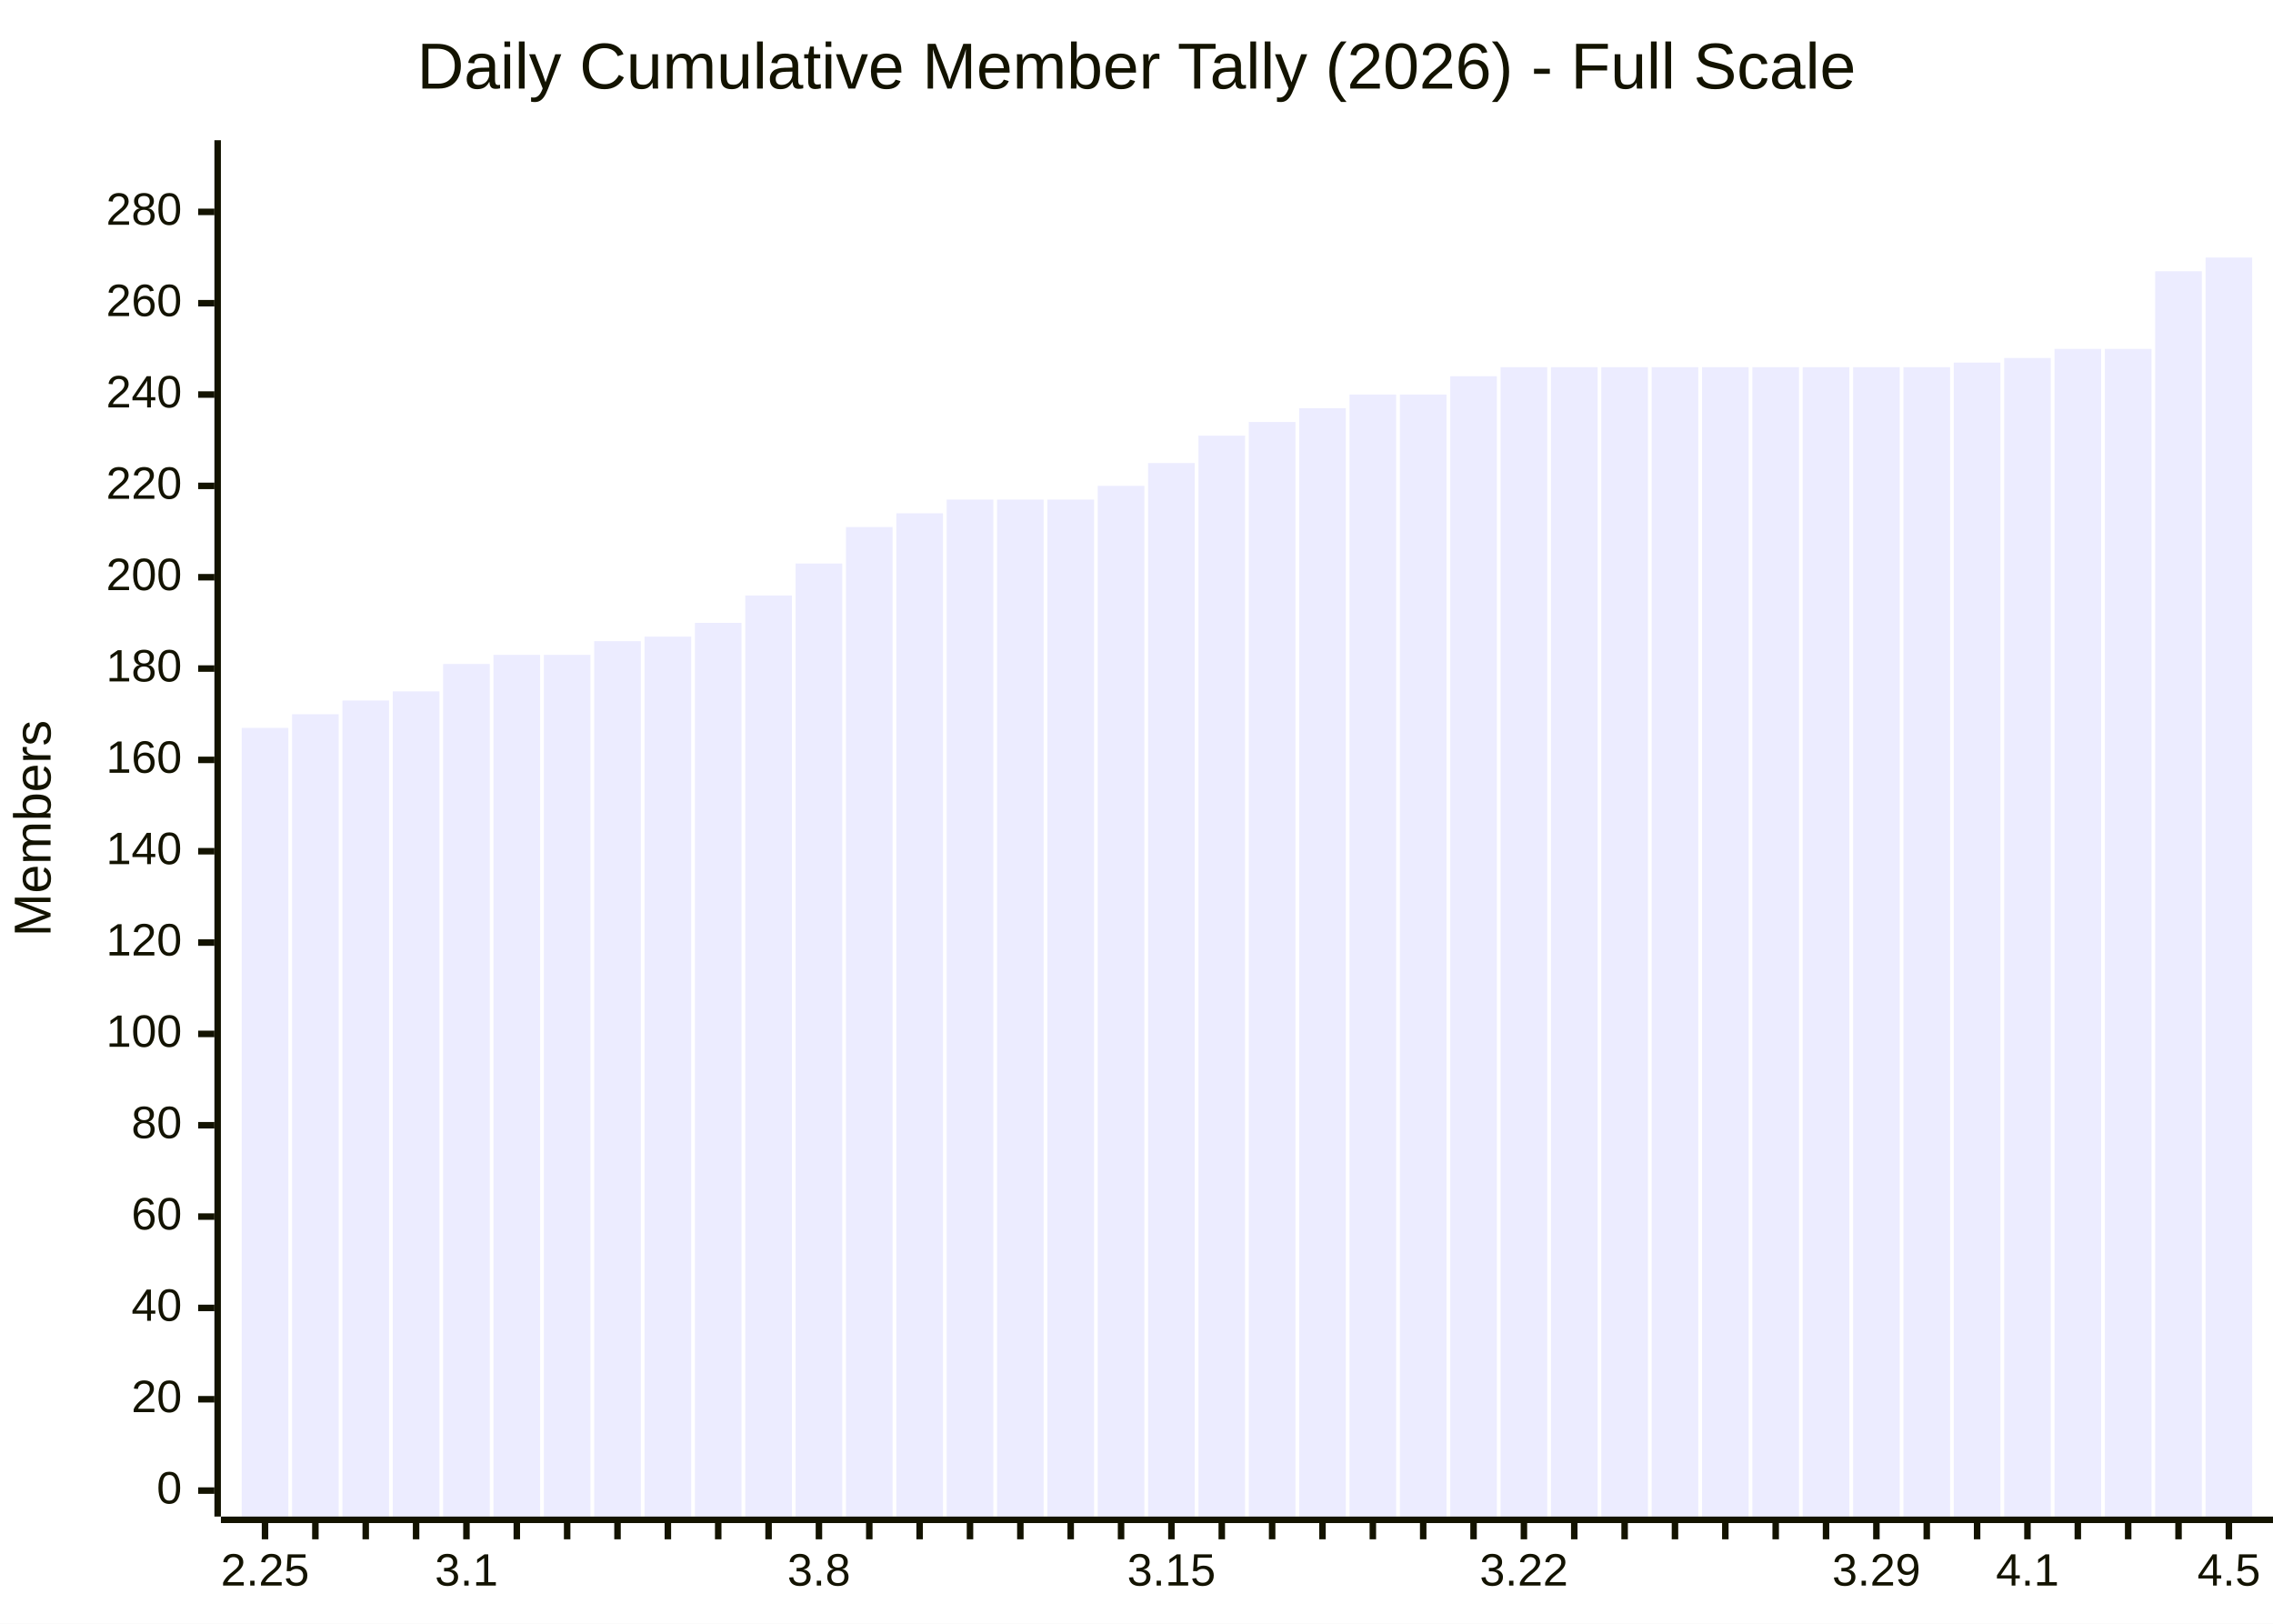
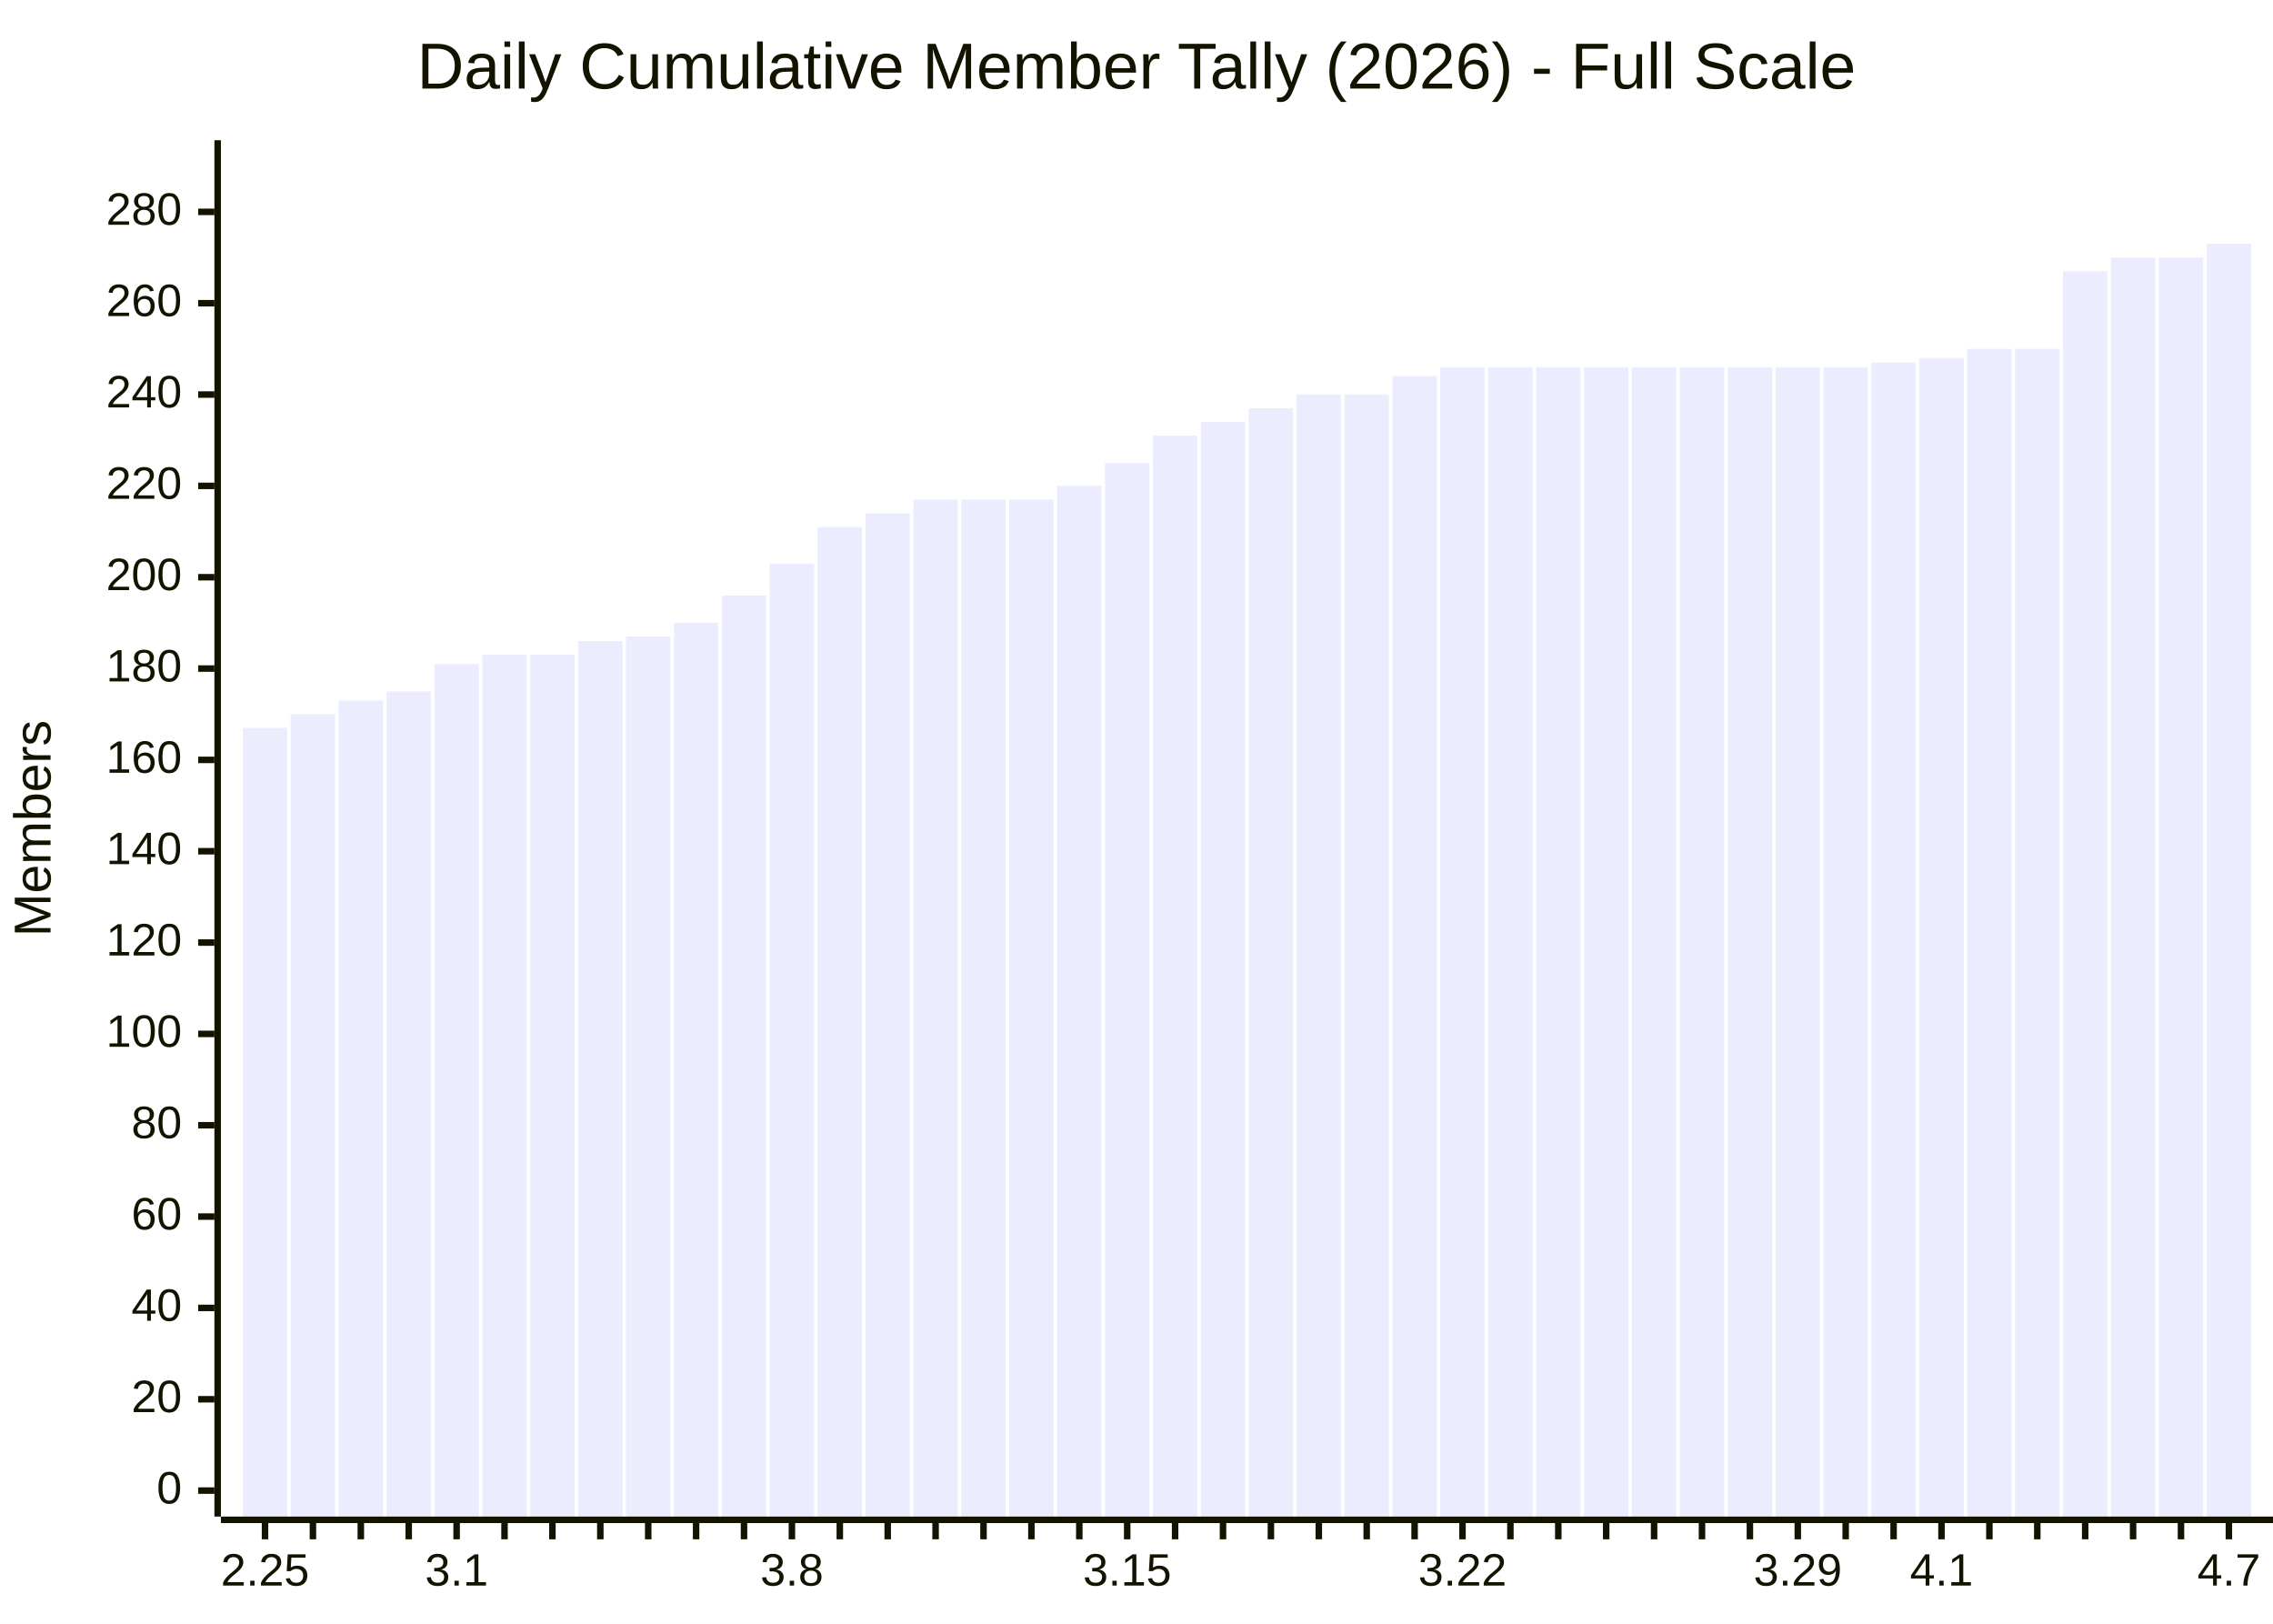
<svg xmlns="http://www.w3.org/2000/svg" id="my-svg" width="100%" style="max-width: 700px; background-color: white;" viewBox="0 0 700 500" role="graphics-document document" aria-roledescription="xychart">
  <style>#my-svg{font-family:"trebuchet ms",verdana,arial,sans-serif;font-size:16px;fill:#333;}@keyframes edge-animation-frame{from{stroke-dashoffset:0;}}@keyframes dash{to{stroke-dashoffset:0;}}#my-svg .edge-animation-slow{stroke-dasharray:9,5!important;stroke-dashoffset:900;animation:dash 50s linear infinite;stroke-linecap:round;}#my-svg .edge-animation-fast{stroke-dasharray:9,5!important;stroke-dashoffset:900;animation:dash 20s linear infinite;stroke-linecap:round;}#my-svg .error-icon{fill:#552222;}#my-svg .error-text{fill:#552222;stroke:#552222;}#my-svg .edge-thickness-normal{stroke-width:1px;}#my-svg .edge-thickness-thick{stroke-width:3.5px;}#my-svg .edge-pattern-solid{stroke-dasharray:0;}#my-svg .edge-thickness-invisible{stroke-width:0;fill:none;}#my-svg .edge-pattern-dashed{stroke-dasharray:3;}#my-svg .edge-pattern-dotted{stroke-dasharray:2;}#my-svg .marker{fill:#333333;stroke:#333333;}#my-svg .marker.cross{stroke:#333333;}#my-svg svg{font-family:"trebuchet ms",verdana,arial,sans-serif;font-size:16px;}#my-svg p{margin:0;}#my-svg :root{--mermaid-font-family:"trebuchet ms",verdana,arial,sans-serif;}</style>
  <g />
  <g class="main">
    <rect width="700" height="500" class="background" fill="white" />
    <g class="chart-title">
      <text x="0" y="0" fill="#131300" font-size="20" dominant-baseline="middle" text-anchor="middle" transform="translate(350, 21.58984) rotate(0)">Daily Cumulative Member Tally (2026) - Full Scale</text>
    </g>
    <g class="plot">
      <g class="bar-plot-0">
-         <rect x="74.435" y="224.152" width="14.364" height="242.848" fill="#ECECFF" stroke="#ECECFF" stroke-width="0" />
-         <rect x="89.943" y="219.933" width="14.364" height="247.067" fill="#ECECFF" stroke="#ECECFF" stroke-width="0" />
-         <rect x="105.45" y="215.714" width="14.364" height="251.286" fill="#ECECFF" stroke="#ECECFF" stroke-width="0" />
-         <rect x="120.958" y="212.902" width="14.364" height="254.098" fill="#ECECFF" stroke="#ECECFF" stroke-width="0" />
-         <rect x="136.466" y="204.464" width="14.364" height="262.536" fill="#ECECFF" stroke="#ECECFF" stroke-width="0" />
-         <rect x="151.973" y="201.651" width="14.364" height="265.349" fill="#ECECFF" stroke="#ECECFF" stroke-width="0" />
-         <rect x="167.481" y="201.651" width="14.364" height="265.349" fill="#ECECFF" stroke="#ECECFF" stroke-width="0" />
-         <rect x="182.989" y="197.432" width="14.364" height="269.568" fill="#ECECFF" stroke="#ECECFF" stroke-width="0" />
-         <rect x="198.496" y="196.026" width="14.364" height="270.974" fill="#ECECFF" stroke="#ECECFF" stroke-width="0" />
-         <rect x="214.004" y="191.807" width="14.364" height="275.193" fill="#ECECFF" stroke="#ECECFF" stroke-width="0" />
-         <rect x="229.511" y="183.37" width="14.364" height="283.63" fill="#ECECFF" stroke="#ECECFF" stroke-width="0" />
-         <rect x="245.019" y="173.526" width="14.364" height="293.474" fill="#ECECFF" stroke="#ECECFF" stroke-width="0" />
-         <rect x="260.527" y="162.276" width="14.364" height="304.724" fill="#ECECFF" stroke="#ECECFF" stroke-width="0" />
-         <rect x="276.034" y="158.057" width="14.364" height="308.943" fill="#ECECFF" stroke="#ECECFF" stroke-width="0" />
-         <rect x="291.542" y="153.838" width="14.364" height="313.162" fill="#ECECFF" stroke="#ECECFF" stroke-width="0" />
-         <rect x="307.049" y="153.838" width="14.364" height="313.162" fill="#ECECFF" stroke="#ECECFF" stroke-width="0" />
-         <rect x="322.557" y="153.838" width="14.364" height="313.162" fill="#ECECFF" stroke="#ECECFF" stroke-width="0" />
-         <rect x="338.065" y="149.619" width="14.364" height="317.381" fill="#ECECFF" stroke="#ECECFF" stroke-width="0" />
-         <rect x="353.572" y="142.588" width="14.364" height="324.412" fill="#ECECFF" stroke="#ECECFF" stroke-width="0" />
-         <rect x="369.08" y="134.15" width="14.364" height="332.85" fill="#ECECFF" stroke="#ECECFF" stroke-width="0" />
-         <rect x="384.587" y="129.931" width="14.364" height="337.069" fill="#ECECFF" stroke="#ECECFF" stroke-width="0" />
-         <rect x="400.095" y="125.712" width="14.364" height="341.288" fill="#ECECFF" stroke="#ECECFF" stroke-width="0" />
-         <rect x="415.603" y="121.494" width="14.364" height="345.506" fill="#ECECFF" stroke="#ECECFF" stroke-width="0" />
-         <rect x="431.11" y="121.494" width="14.364" height="345.506" fill="#ECECFF" stroke="#ECECFF" stroke-width="0" />
-         <rect x="446.618" y="115.868" width="14.364" height="351.132" fill="#ECECFF" stroke="#ECECFF" stroke-width="0" />
-         <rect x="462.126" y="113.056" width="14.364" height="353.944" fill="#ECECFF" stroke="#ECECFF" stroke-width="0" />
-         <rect x="477.633" y="113.056" width="14.364" height="353.944" fill="#ECECFF" stroke="#ECECFF" stroke-width="0" />
-         <rect x="493.141" y="113.056" width="14.364" height="353.944" fill="#ECECFF" stroke="#ECECFF" stroke-width="0" />
-         <rect x="508.648" y="113.056" width="14.364" height="353.944" fill="#ECECFF" stroke="#ECECFF" stroke-width="0" />
-         <rect x="524.156" y="113.056" width="14.364" height="353.944" fill="#ECECFF" stroke="#ECECFF" stroke-width="0" />
-         <rect x="539.664" y="113.056" width="14.364" height="353.944" fill="#ECECFF" stroke="#ECECFF" stroke-width="0" />
-         <rect x="555.171" y="113.056" width="14.364" height="353.944" fill="#ECECFF" stroke="#ECECFF" stroke-width="0" />
-         <rect x="570.679" y="113.056" width="14.364" height="353.944" fill="#ECECFF" stroke="#ECECFF" stroke-width="0" />
-         <rect x="586.186" y="113.056" width="14.364" height="353.944" fill="#ECECFF" stroke="#ECECFF" stroke-width="0" />
-         <rect x="601.694" y="111.65" width="14.364" height="355.35" fill="#ECECFF" stroke="#ECECFF" stroke-width="0" />
-         <rect x="617.202" y="110.243" width="14.364" height="356.757" fill="#ECECFF" stroke="#ECECFF" stroke-width="0" />
-         <rect x="632.709" y="107.431" width="14.364" height="359.569" fill="#ECECFF" stroke="#ECECFF" stroke-width="0" />
-         <rect x="648.217" y="107.431" width="14.364" height="359.569" fill="#ECECFF" stroke="#ECECFF" stroke-width="0" />
-         <rect x="663.724" y="83.524" width="14.364" height="383.476" fill="#ECECFF" stroke="#ECECFF" stroke-width="0" />
-         <rect x="679.232" y="79.305" width="14.364" height="387.695" fill="#ECECFF" stroke="#ECECFF" stroke-width="0" />
+         <rect x="74.777" y="224.152" width="13.68" height="242.848" fill="#ECECFF" stroke="#ECECFF" stroke-width="0" />
+         <rect x="89.528" y="219.933" width="13.68" height="247.067" fill="#ECECFF" stroke="#ECECFF" stroke-width="0" />
+         <rect x="104.28" y="215.714" width="13.68" height="251.286" fill="#ECECFF" stroke="#ECECFF" stroke-width="0" />
+         <rect x="119.031" y="212.902" width="13.68" height="254.098" fill="#ECECFF" stroke="#ECECFF" stroke-width="0" />
+         <rect x="133.782" y="204.464" width="13.68" height="262.536" fill="#ECECFF" stroke="#ECECFF" stroke-width="0" />
+         <rect x="148.533" y="201.651" width="13.68" height="265.349" fill="#ECECFF" stroke="#ECECFF" stroke-width="0" />
+         <rect x="163.284" y="201.651" width="13.68" height="265.349" fill="#ECECFF" stroke="#ECECFF" stroke-width="0" />
+         <rect x="178.035" y="197.432" width="13.68" height="269.568" fill="#ECECFF" stroke="#ECECFF" stroke-width="0" />
+         <rect x="192.786" y="196.026" width="13.68" height="270.974" fill="#ECECFF" stroke="#ECECFF" stroke-width="0" />
+         <rect x="207.538" y="191.807" width="13.68" height="275.193" fill="#ECECFF" stroke="#ECECFF" stroke-width="0" />
+         <rect x="222.289" y="183.37" width="13.68" height="283.63" fill="#ECECFF" stroke="#ECECFF" stroke-width="0" />
+         <rect x="237.04" y="173.526" width="13.68" height="293.474" fill="#ECECFF" stroke="#ECECFF" stroke-width="0" />
+         <rect x="251.791" y="162.276" width="13.68" height="304.724" fill="#ECECFF" stroke="#ECECFF" stroke-width="0" />
+         <rect x="266.542" y="158.057" width="13.68" height="308.943" fill="#ECECFF" stroke="#ECECFF" stroke-width="0" />
+         <rect x="281.293" y="153.838" width="13.68" height="313.162" fill="#ECECFF" stroke="#ECECFF" stroke-width="0" />
+         <rect x="296.044" y="153.838" width="13.68" height="313.162" fill="#ECECFF" stroke="#ECECFF" stroke-width="0" />
+         <rect x="310.796" y="153.838" width="13.68" height="313.162" fill="#ECECFF" stroke="#ECECFF" stroke-width="0" />
+         <rect x="325.547" y="149.619" width="13.68" height="317.381" fill="#ECECFF" stroke="#ECECFF" stroke-width="0" />
+         <rect x="340.298" y="142.588" width="13.68" height="324.412" fill="#ECECFF" stroke="#ECECFF" stroke-width="0" />
+         <rect x="355.049" y="134.15" width="13.68" height="332.85" fill="#ECECFF" stroke="#ECECFF" stroke-width="0" />
+         <rect x="369.8" y="129.931" width="13.68" height="337.069" fill="#ECECFF" stroke="#ECECFF" stroke-width="0" />
+         <rect x="384.551" y="125.712" width="13.68" height="341.288" fill="#ECECFF" stroke="#ECECFF" stroke-width="0" />
+         <rect x="399.302" y="121.494" width="13.68" height="345.506" fill="#ECECFF" stroke="#ECECFF" stroke-width="0" />
+         <rect x="414.054" y="121.494" width="13.68" height="345.506" fill="#ECECFF" stroke="#ECECFF" stroke-width="0" />
+         <rect x="428.805" y="115.868" width="13.68" height="351.132" fill="#ECECFF" stroke="#ECECFF" stroke-width="0" />
+         <rect x="443.556" y="113.056" width="13.68" height="353.944" fill="#ECECFF" stroke="#ECECFF" stroke-width="0" />
+         <rect x="458.307" y="113.056" width="13.68" height="353.944" fill="#ECECFF" stroke="#ECECFF" stroke-width="0" />
+         <rect x="473.058" y="113.056" width="13.68" height="353.944" fill="#ECECFF" stroke="#ECECFF" stroke-width="0" />
+         <rect x="487.809" y="113.056" width="13.68" height="353.944" fill="#ECECFF" stroke="#ECECFF" stroke-width="0" />
+         <rect x="502.56" y="113.056" width="13.68" height="353.944" fill="#ECECFF" stroke="#ECECFF" stroke-width="0" />
+         <rect x="517.312" y="113.056" width="13.68" height="353.944" fill="#ECECFF" stroke="#ECECFF" stroke-width="0" />
+         <rect x="532.063" y="113.056" width="13.68" height="353.944" fill="#ECECFF" stroke="#ECECFF" stroke-width="0" />
+         <rect x="546.814" y="113.056" width="13.68" height="353.944" fill="#ECECFF" stroke="#ECECFF" stroke-width="0" />
+         <rect x="561.565" y="113.056" width="13.68" height="353.944" fill="#ECECFF" stroke="#ECECFF" stroke-width="0" />
+         <rect x="576.316" y="111.65" width="13.68" height="355.35" fill="#ECECFF" stroke="#ECECFF" stroke-width="0" />
+         <rect x="591.067" y="110.243" width="13.68" height="356.757" fill="#ECECFF" stroke="#ECECFF" stroke-width="0" />
+         <rect x="605.818" y="107.431" width="13.68" height="359.569" fill="#ECECFF" stroke="#ECECFF" stroke-width="0" />
+         <rect x="620.57" y="107.431" width="13.68" height="359.569" fill="#ECECFF" stroke="#ECECFF" stroke-width="0" />
+         <rect x="635.321" y="83.524" width="13.68" height="383.476" fill="#ECECFF" stroke="#ECECFF" stroke-width="0" />
+         <rect x="650.072" y="79.305" width="13.68" height="387.695" fill="#ECECFF" stroke="#ECECFF" stroke-width="0" />
+         <rect x="664.823" y="79.305" width="13.68" height="387.695" fill="#ECECFF" stroke="#ECECFF" stroke-width="0" />
+         <rect x="679.574" y="75.086" width="13.68" height="391.914" fill="#ECECFF" stroke="#ECECFF" stroke-width="0" />
      </g>
    </g>
    <g class="bottom-axis">
      <g class="axis-line">
        <path d="M 68.031,468 L 700,468" fill="none" stroke="#131300" stroke-width="2" />
      </g>
      <g class="label">
        <text x="0" y="0" fill="#131300" font-size="14" dominant-baseline="text-before-edge" text-anchor="middle" transform="translate(81.61719, 479) rotate(0)">2.25</text>
-         <text x="0" y="0" fill="#131300" font-size="14" dominant-baseline="text-before-edge" text-anchor="middle" transform="translate(97.1248, 479) rotate(0)">​​</text>
-         <text x="0" y="0" fill="#131300" font-size="14" dominant-baseline="text-before-edge" text-anchor="middle" transform="translate(112.6324, 479) rotate(0)">​​​</text>
-         <text x="0" y="0" fill="#131300" font-size="14" dominant-baseline="text-before-edge" text-anchor="middle" transform="translate(128.14, 479) rotate(0)">​​​​</text>
-         <text x="0" y="0" fill="#131300" font-size="14" dominant-baseline="text-before-edge" text-anchor="middle" transform="translate(143.6476, 479) rotate(0)">3.1</text>
-         <text x="0" y="0" fill="#131300" font-size="14" dominant-baseline="text-before-edge" text-anchor="middle" transform="translate(159.1553, 479) rotate(0)">​​​​​​</text>
-         <text x="0" y="0" fill="#131300" font-size="14" dominant-baseline="text-before-edge" text-anchor="middle" transform="translate(174.6629, 479) rotate(0)">​​​​​​​</text>
-         <text x="0" y="0" fill="#131300" font-size="14" dominant-baseline="text-before-edge" text-anchor="middle" transform="translate(190.1705, 479) rotate(0)">​​​​​​​​</text>
-         <text x="0" y="0" fill="#131300" font-size="14" dominant-baseline="text-before-edge" text-anchor="middle" transform="translate(205.6781, 479) rotate(0)">​​​​​​​​​</text>
-         <text x="0" y="0" fill="#131300" font-size="14" dominant-baseline="text-before-edge" text-anchor="middle" transform="translate(221.1857, 479) rotate(0)">​​​​​​​​​​</text>
-         <text x="0" y="0" fill="#131300" font-size="14" dominant-baseline="text-before-edge" text-anchor="middle" transform="translate(236.6933, 479) rotate(0)">​​​​​​​​​​​</text>
-         <text x="0" y="0" fill="#131300" font-size="14" dominant-baseline="text-before-edge" text-anchor="middle" transform="translate(252.2009, 479) rotate(0)">3.8</text>
-         <text x="0" y="0" fill="#131300" font-size="14" dominant-baseline="text-before-edge" text-anchor="middle" transform="translate(267.7085, 479) rotate(0)">​​​​​​​​​​​​​</text>
-         <text x="0" y="0" fill="#131300" font-size="14" dominant-baseline="text-before-edge" text-anchor="middle" transform="translate(283.2161, 479) rotate(0)">​​​​​​​​​​​​​​</text>
-         <text x="0" y="0" fill="#131300" font-size="14" dominant-baseline="text-before-edge" text-anchor="middle" transform="translate(298.7238, 479) rotate(0)">​​​​​​​​​​​​​​​</text>
-         <text x="0" y="0" fill="#131300" font-size="14" dominant-baseline="text-before-edge" text-anchor="middle" transform="translate(314.2314, 479) rotate(0)">​​​​​​​​​​​​​​​​</text>
-         <text x="0" y="0" fill="#131300" font-size="14" dominant-baseline="text-before-edge" text-anchor="middle" transform="translate(329.739, 479) rotate(0)">​​​​​​​​​​​​​​​​​</text>
-         <text x="0" y="0" fill="#131300" font-size="14" dominant-baseline="text-before-edge" text-anchor="middle" transform="translate(345.2466, 479) rotate(0)">​​​​​​​​​​​​​​​​​​</text>
-         <text x="0" y="0" fill="#131300" font-size="14" dominant-baseline="text-before-edge" text-anchor="middle" transform="translate(360.7542, 479) rotate(0)">3.15</text>
-         <text x="0" y="0" fill="#131300" font-size="14" dominant-baseline="text-before-edge" text-anchor="middle" transform="translate(376.2618, 479) rotate(0)">​​​​​​​​​​​​​​​​​​​​</text>
-         <text x="0" y="0" fill="#131300" font-size="14" dominant-baseline="text-before-edge" text-anchor="middle" transform="translate(391.7694, 479) rotate(0)">​​​​​​​​​​​​​​​​​​​​​</text>
-         <text x="0" y="0" fill="#131300" font-size="14" dominant-baseline="text-before-edge" text-anchor="middle" transform="translate(407.277, 479) rotate(0)">​​​​​​​​​​​​​​​​​​​​​​</text>
-         <text x="0" y="0" fill="#131300" font-size="14" dominant-baseline="text-before-edge" text-anchor="middle" transform="translate(422.7847, 479) rotate(0)">​​​​​​​​​​​​​​​​​​​​​​​</text>
-         <text x="0" y="0" fill="#131300" font-size="14" dominant-baseline="text-before-edge" text-anchor="middle" transform="translate(438.2923, 479) rotate(0)">​​​​​​​​​​​​​​​​​​​​​​​​</text>
-         <text x="0" y="0" fill="#131300" font-size="14" dominant-baseline="text-before-edge" text-anchor="middle" transform="translate(453.7999, 479) rotate(0)">​​​​​​​​​​​​​​​​​​​​​​​​​</text>
-         <text x="0" y="0" fill="#131300" font-size="14" dominant-baseline="text-before-edge" text-anchor="middle" transform="translate(469.3075, 479) rotate(0)">3.22</text>
-         <text x="0" y="0" fill="#131300" font-size="14" dominant-baseline="text-before-edge" text-anchor="middle" transform="translate(484.8151, 479) rotate(0)">​​​​​​​​​​​​​​​​​​​​​​​​​​​</text>
-         <text x="0" y="0" fill="#131300" font-size="14" dominant-baseline="text-before-edge" text-anchor="middle" transform="translate(500.3227, 479) rotate(0)">​​​​​​​​​​​​​​​​​​​​​​​​​​​​</text>
-         <text x="0" y="0" fill="#131300" font-size="14" dominant-baseline="text-before-edge" text-anchor="middle" transform="translate(515.8303, 479) rotate(0)">​​​​​​​​​​​​​​​​​​​​​​​​​​​​​</text>
-         <text x="0" y="0" fill="#131300" font-size="14" dominant-baseline="text-before-edge" text-anchor="middle" transform="translate(531.3379, 479) rotate(0)">​​​​​​​​​​​​​​​​​​​​​​​​​​​​​​</text>
-         <text x="0" y="0" fill="#131300" font-size="14" dominant-baseline="text-before-edge" text-anchor="middle" transform="translate(546.8456, 479) rotate(0)">​​​​​​​​​​​​​​​​​​​​​​​​​​​​​​​</text>
-         <text x="0" y="0" fill="#131300" font-size="14" dominant-baseline="text-before-edge" text-anchor="middle" transform="translate(562.3532, 479) rotate(0)">​​​​​​​​​​​​​​​​​​​​​​​​​​​​​​​​</text>
-         <text x="0" y="0" fill="#131300" font-size="14" dominant-baseline="text-before-edge" text-anchor="middle" transform="translate(577.8608, 479) rotate(0)">3.29</text>
-         <text x="0" y="0" fill="#131300" font-size="14" dominant-baseline="text-before-edge" text-anchor="middle" transform="translate(593.3684, 479) rotate(0)">​​​​​​​​​​​​​​​​​​​​​​​​​​​​​​​​​​</text>
-         <text x="0" y="0" fill="#131300" font-size="14" dominant-baseline="text-before-edge" text-anchor="middle" transform="translate(608.876, 479) rotate(0)">​​​​​​​​​​​​​​​​​​​​​​​​​​​​​​​​​​​</text>
-         <text x="0" y="0" fill="#131300" font-size="14" dominant-baseline="text-before-edge" text-anchor="middle" transform="translate(624.3836, 479) rotate(0)">4.1</text>
-         <text x="0" y="0" fill="#131300" font-size="14" dominant-baseline="text-before-edge" text-anchor="middle" transform="translate(639.8912, 479) rotate(0)">​​​​​​​​​​​​​​​​​​​​​​​​​​​​​​​​​​​​​</text>
-         <text x="0" y="0" fill="#131300" font-size="14" dominant-baseline="text-before-edge" text-anchor="middle" transform="translate(655.3988, 479) rotate(0)">​​​​​​​​​​​​​​​​​​​​​​​​​​​​​​​​​​​​​​</text>
-         <text x="0" y="0" fill="#131300" font-size="14" dominant-baseline="text-before-edge" text-anchor="middle" transform="translate(670.9065, 479) rotate(0)">​​​​​​​​​​​​​​​​​​​​​​​​​​​​​​​​​​​​​​​</text>
-         <text x="0" y="0" fill="#131300" font-size="14" dominant-baseline="text-before-edge" text-anchor="middle" transform="translate(686.4141, 479) rotate(0)">4.5</text>
+         <text x="0" y="0" fill="#131300" font-size="14" dominant-baseline="text-before-edge" text-anchor="middle" transform="translate(96.36833, 479) rotate(0)">​​</text>
+         <text x="0" y="0" fill="#131300" font-size="14" dominant-baseline="text-before-edge" text-anchor="middle" transform="translate(111.1195, 479) rotate(0)">​​​</text>
+         <text x="0" y="0" fill="#131300" font-size="14" dominant-baseline="text-before-edge" text-anchor="middle" transform="translate(125.8706, 479) rotate(0)">​​​​</text>
+         <text x="0" y="0" fill="#131300" font-size="14" dominant-baseline="text-before-edge" text-anchor="middle" transform="translate(140.6218, 479) rotate(0)">3.1</text>
+         <text x="0" y="0" fill="#131300" font-size="14" dominant-baseline="text-before-edge" text-anchor="middle" transform="translate(155.3729, 479) rotate(0)">​​​​​​</text>
+         <text x="0" y="0" fill="#131300" font-size="14" dominant-baseline="text-before-edge" text-anchor="middle" transform="translate(170.124, 479) rotate(0)">​​​​​​​</text>
+         <text x="0" y="0" fill="#131300" font-size="14" dominant-baseline="text-before-edge" text-anchor="middle" transform="translate(184.8752, 479) rotate(0)">​​​​​​​​</text>
+         <text x="0" y="0" fill="#131300" font-size="14" dominant-baseline="text-before-edge" text-anchor="middle" transform="translate(199.6263, 479) rotate(0)">​​​​​​​​​</text>
+         <text x="0" y="0" fill="#131300" font-size="14" dominant-baseline="text-before-edge" text-anchor="middle" transform="translate(214.3775, 479) rotate(0)">​​​​​​​​​​</text>
+         <text x="0" y="0" fill="#131300" font-size="14" dominant-baseline="text-before-edge" text-anchor="middle" transform="translate(229.1286, 479) rotate(0)">​​​​​​​​​​​</text>
+         <text x="0" y="0" fill="#131300" font-size="14" dominant-baseline="text-before-edge" text-anchor="middle" transform="translate(243.8798, 479) rotate(0)">3.8</text>
+         <text x="0" y="0" fill="#131300" font-size="14" dominant-baseline="text-before-edge" text-anchor="middle" transform="translate(258.6309, 479) rotate(0)">​​​​​​​​​​​​​</text>
+         <text x="0" y="0" fill="#131300" font-size="14" dominant-baseline="text-before-edge" text-anchor="middle" transform="translate(273.3821, 479) rotate(0)">​​​​​​​​​​​​​​</text>
+         <text x="0" y="0" fill="#131300" font-size="14" dominant-baseline="text-before-edge" text-anchor="middle" transform="translate(288.1332, 479) rotate(0)">​​​​​​​​​​​​​​​</text>
+         <text x="0" y="0" fill="#131300" font-size="14" dominant-baseline="text-before-edge" text-anchor="middle" transform="translate(302.8843, 479) rotate(0)">​​​​​​​​​​​​​​​​</text>
+         <text x="0" y="0" fill="#131300" font-size="14" dominant-baseline="text-before-edge" text-anchor="middle" transform="translate(317.6355, 479) rotate(0)">​​​​​​​​​​​​​​​​​</text>
+         <text x="0" y="0" fill="#131300" font-size="14" dominant-baseline="text-before-edge" text-anchor="middle" transform="translate(332.3866, 479) rotate(0)">​​​​​​​​​​​​​​​​​​</text>
+         <text x="0" y="0" fill="#131300" font-size="14" dominant-baseline="text-before-edge" text-anchor="middle" transform="translate(347.1378, 479) rotate(0)">3.15</text>
+         <text x="0" y="0" fill="#131300" font-size="14" dominant-baseline="text-before-edge" text-anchor="middle" transform="translate(361.8889, 479) rotate(0)">​​​​​​​​​​​​​​​​​​​​</text>
+         <text x="0" y="0" fill="#131300" font-size="14" dominant-baseline="text-before-edge" text-anchor="middle" transform="translate(376.6401, 479) rotate(0)">​​​​​​​​​​​​​​​​​​​​​</text>
+         <text x="0" y="0" fill="#131300" font-size="14" dominant-baseline="text-before-edge" text-anchor="middle" transform="translate(391.3912, 479) rotate(0)">​​​​​​​​​​​​​​​​​​​​​​</text>
+         <text x="0" y="0" fill="#131300" font-size="14" dominant-baseline="text-before-edge" text-anchor="middle" transform="translate(406.1423, 479) rotate(0)">​​​​​​​​​​​​​​​​​​​​​​​</text>
+         <text x="0" y="0" fill="#131300" font-size="14" dominant-baseline="text-before-edge" text-anchor="middle" transform="translate(420.8935, 479) rotate(0)">​​​​​​​​​​​​​​​​​​​​​​​​</text>
+         <text x="0" y="0" fill="#131300" font-size="14" dominant-baseline="text-before-edge" text-anchor="middle" transform="translate(435.6446, 479) rotate(0)">​​​​​​​​​​​​​​​​​​​​​​​​​</text>
+         <text x="0" y="0" fill="#131300" font-size="14" dominant-baseline="text-before-edge" text-anchor="middle" transform="translate(450.3958, 479) rotate(0)">3.22</text>
+         <text x="0" y="0" fill="#131300" font-size="14" dominant-baseline="text-before-edge" text-anchor="middle" transform="translate(465.1469, 479) rotate(0)">​​​​​​​​​​​​​​​​​​​​​​​​​​​</text>
+         <text x="0" y="0" fill="#131300" font-size="14" dominant-baseline="text-before-edge" text-anchor="middle" transform="translate(479.8981, 479) rotate(0)">​​​​​​​​​​​​​​​​​​​​​​​​​​​​</text>
+         <text x="0" y="0" fill="#131300" font-size="14" dominant-baseline="text-before-edge" text-anchor="middle" transform="translate(494.6492, 479) rotate(0)">​​​​​​​​​​​​​​​​​​​​​​​​​​​​​</text>
+         <text x="0" y="0" fill="#131300" font-size="14" dominant-baseline="text-before-edge" text-anchor="middle" transform="translate(509.4003, 479) rotate(0)">​​​​​​​​​​​​​​​​​​​​​​​​​​​​​​</text>
+         <text x="0" y="0" fill="#131300" font-size="14" dominant-baseline="text-before-edge" text-anchor="middle" transform="translate(524.1515, 479) rotate(0)">​​​​​​​​​​​​​​​​​​​​​​​​​​​​​​​</text>
+         <text x="0" y="0" fill="#131300" font-size="14" dominant-baseline="text-before-edge" text-anchor="middle" transform="translate(538.9026, 479) rotate(0)">​​​​​​​​​​​​​​​​​​​​​​​​​​​​​​​​</text>
+         <text x="0" y="0" fill="#131300" font-size="14" dominant-baseline="text-before-edge" text-anchor="middle" transform="translate(553.6538, 479) rotate(0)">3.29</text>
+         <text x="0" y="0" fill="#131300" font-size="14" dominant-baseline="text-before-edge" text-anchor="middle" transform="translate(568.4049, 479) rotate(0)">​​​​​​​​​​​​​​​​​​​​​​​​​​​​​​​​​​</text>
+         <text x="0" y="0" fill="#131300" font-size="14" dominant-baseline="text-before-edge" text-anchor="middle" transform="translate(583.1561, 479) rotate(0)">​​​​​​​​​​​​​​​​​​​​​​​​​​​​​​​​​​​</text>
+         <text x="0" y="0" fill="#131300" font-size="14" dominant-baseline="text-before-edge" text-anchor="middle" transform="translate(597.9072, 479) rotate(0)">4.1</text>
+         <text x="0" y="0" fill="#131300" font-size="14" dominant-baseline="text-before-edge" text-anchor="middle" transform="translate(612.6583, 479) rotate(0)">​​​​​​​​​​​​​​​​​​​​​​​​​​​​​​​​​​​​​</text>
+         <text x="0" y="0" fill="#131300" font-size="14" dominant-baseline="text-before-edge" text-anchor="middle" transform="translate(627.4095, 479) rotate(0)">​​​​​​​​​​​​​​​​​​​​​​​​​​​​​​​​​​​​​​</text>
+         <text x="0" y="0" fill="#131300" font-size="14" dominant-baseline="text-before-edge" text-anchor="middle" transform="translate(642.1606, 479) rotate(0)">​​​​​​​​​​​​​​​​​​​​​​​​​​​​​​​​​​​​​​​</text>
+         <text x="0" y="0" fill="#131300" font-size="14" dominant-baseline="text-before-edge" text-anchor="middle" transform="translate(656.9118, 479) rotate(0)">​​​​​​​​​​​​​​​​​​​​​​​​​​​​​​​​​​​​​​​​</text>
+         <text x="0" y="0" fill="#131300" font-size="14" dominant-baseline="text-before-edge" text-anchor="middle" transform="translate(671.6629, 479) rotate(0)">​​​​​​​​​​​​​​​​​​​​​​​​​​​​​​​​​​​​​​​​​</text>
+         <text x="0" y="0" fill="#131300" font-size="14" dominant-baseline="text-before-edge" text-anchor="middle" transform="translate(686.4141, 479) rotate(0)">4.7</text>
      </g>
      <g class="ticks">
        <path d="M 81.617,469 L 81.617,474" fill="none" stroke="#131300" stroke-width="2" />
-         <path d="M 97.125,469 L 97.125,474" fill="none" stroke="#131300" stroke-width="2" />
-         <path d="M 112.632,469 L 112.632,474" fill="none" stroke="#131300" stroke-width="2" />
-         <path d="M 128.14,469 L 128.14,474" fill="none" stroke="#131300" stroke-width="2" />
-         <path d="M 143.648,469 L 143.648,474" fill="none" stroke="#131300" stroke-width="2" />
-         <path d="M 159.155,469 L 159.155,474" fill="none" stroke="#131300" stroke-width="2" />
-         <path d="M 174.663,469 L 174.663,474" fill="none" stroke="#131300" stroke-width="2" />
-         <path d="M 190.17,469 L 190.17,474" fill="none" stroke="#131300" stroke-width="2" />
-         <path d="M 205.678,469 L 205.678,474" fill="none" stroke="#131300" stroke-width="2" />
-         <path d="M 221.186,469 L 221.186,474" fill="none" stroke="#131300" stroke-width="2" />
-         <path d="M 236.693,469 L 236.693,474" fill="none" stroke="#131300" stroke-width="2" />
-         <path d="M 252.201,469 L 252.201,474" fill="none" stroke="#131300" stroke-width="2" />
-         <path d="M 267.709,469 L 267.709,474" fill="none" stroke="#131300" stroke-width="2" />
-         <path d="M 283.216,469 L 283.216,474" fill="none" stroke="#131300" stroke-width="2" />
-         <path d="M 298.724,469 L 298.724,474" fill="none" stroke="#131300" stroke-width="2" />
-         <path d="M 314.231,469 L 314.231,474" fill="none" stroke="#131300" stroke-width="2" />
-         <path d="M 329.739,469 L 329.739,474" fill="none" stroke="#131300" stroke-width="2" />
-         <path d="M 345.247,469 L 345.247,474" fill="none" stroke="#131300" stroke-width="2" />
-         <path d="M 360.754,469 L 360.754,474" fill="none" stroke="#131300" stroke-width="2" />
-         <path d="M 376.262,469 L 376.262,474" fill="none" stroke="#131300" stroke-width="2" />
-         <path d="M 391.769,469 L 391.769,474" fill="none" stroke="#131300" stroke-width="2" />
-         <path d="M 407.277,469 L 407.277,474" fill="none" stroke="#131300" stroke-width="2" />
-         <path d="M 422.785,469 L 422.785,474" fill="none" stroke="#131300" stroke-width="2" />
-         <path d="M 438.292,469 L 438.292,474" fill="none" stroke="#131300" stroke-width="2" />
-         <path d="M 453.8,469 L 453.8,474" fill="none" stroke="#131300" stroke-width="2" />
-         <path d="M 469.307,469 L 469.307,474" fill="none" stroke="#131300" stroke-width="2" />
-         <path d="M 484.815,469 L 484.815,474" fill="none" stroke="#131300" stroke-width="2" />
-         <path d="M 500.323,469 L 500.323,474" fill="none" stroke="#131300" stroke-width="2" />
-         <path d="M 515.83,469 L 515.83,474" fill="none" stroke="#131300" stroke-width="2" />
-         <path d="M 531.338,469 L 531.338,474" fill="none" stroke="#131300" stroke-width="2" />
-         <path d="M 546.846,469 L 546.846,474" fill="none" stroke="#131300" stroke-width="2" />
-         <path d="M 562.353,469 L 562.353,474" fill="none" stroke="#131300" stroke-width="2" />
-         <path d="M 577.861,469 L 577.861,474" fill="none" stroke="#131300" stroke-width="2" />
-         <path d="M 593.368,469 L 593.368,474" fill="none" stroke="#131300" stroke-width="2" />
-         <path d="M 608.876,469 L 608.876,474" fill="none" stroke="#131300" stroke-width="2" />
-         <path d="M 624.384,469 L 624.384,474" fill="none" stroke="#131300" stroke-width="2" />
-         <path d="M 639.891,469 L 639.891,474" fill="none" stroke="#131300" stroke-width="2" />
-         <path d="M 655.399,469 L 655.399,474" fill="none" stroke="#131300" stroke-width="2" />
-         <path d="M 670.906,469 L 670.906,474" fill="none" stroke="#131300" stroke-width="2" />
+         <path d="M 96.368,469 L 96.368,474" fill="none" stroke="#131300" stroke-width="2" />
+         <path d="M 111.119,469 L 111.119,474" fill="none" stroke="#131300" stroke-width="2" />
+         <path d="M 125.871,469 L 125.871,474" fill="none" stroke="#131300" stroke-width="2" />
+         <path d="M 140.622,469 L 140.622,474" fill="none" stroke="#131300" stroke-width="2" />
+         <path d="M 155.373,469 L 155.373,474" fill="none" stroke="#131300" stroke-width="2" />
+         <path d="M 170.124,469 L 170.124,474" fill="none" stroke="#131300" stroke-width="2" />
+         <path d="M 184.875,469 L 184.875,474" fill="none" stroke="#131300" stroke-width="2" />
+         <path d="M 199.626,469 L 199.626,474" fill="none" stroke="#131300" stroke-width="2" />
+         <path d="M 214.377,469 L 214.377,474" fill="none" stroke="#131300" stroke-width="2" />
+         <path d="M 229.129,469 L 229.129,474" fill="none" stroke="#131300" stroke-width="2" />
+         <path d="M 243.88,469 L 243.88,474" fill="none" stroke="#131300" stroke-width="2" />
+         <path d="M 258.631,469 L 258.631,474" fill="none" stroke="#131300" stroke-width="2" />
+         <path d="M 273.382,469 L 273.382,474" fill="none" stroke="#131300" stroke-width="2" />
+         <path d="M 288.133,469 L 288.133,474" fill="none" stroke="#131300" stroke-width="2" />
+         <path d="M 302.884,469 L 302.884,474" fill="none" stroke="#131300" stroke-width="2" />
+         <path d="M 317.635,469 L 317.635,474" fill="none" stroke="#131300" stroke-width="2" />
+         <path d="M 332.387,469 L 332.387,474" fill="none" stroke="#131300" stroke-width="2" />
+         <path d="M 347.138,469 L 347.138,474" fill="none" stroke="#131300" stroke-width="2" />
+         <path d="M 361.889,469 L 361.889,474" fill="none" stroke="#131300" stroke-width="2" />
+         <path d="M 376.64,469 L 376.64,474" fill="none" stroke="#131300" stroke-width="2" />
+         <path d="M 391.391,469 L 391.391,474" fill="none" stroke="#131300" stroke-width="2" />
+         <path d="M 406.142,469 L 406.142,474" fill="none" stroke="#131300" stroke-width="2" />
+         <path d="M 420.893,469 L 420.893,474" fill="none" stroke="#131300" stroke-width="2" />
+         <path d="M 435.645,469 L 435.645,474" fill="none" stroke="#131300" stroke-width="2" />
+         <path d="M 450.396,469 L 450.396,474" fill="none" stroke="#131300" stroke-width="2" />
+         <path d="M 465.147,469 L 465.147,474" fill="none" stroke="#131300" stroke-width="2" />
+         <path d="M 479.898,469 L 479.898,474" fill="none" stroke="#131300" stroke-width="2" />
+         <path d="M 494.649,469 L 494.649,474" fill="none" stroke="#131300" stroke-width="2" />
+         <path d="M 509.4,469 L 509.4,474" fill="none" stroke="#131300" stroke-width="2" />
+         <path d="M 524.151,469 L 524.151,474" fill="none" stroke="#131300" stroke-width="2" />
+         <path d="M 538.903,469 L 538.903,474" fill="none" stroke="#131300" stroke-width="2" />
+         <path d="M 553.654,469 L 553.654,474" fill="none" stroke="#131300" stroke-width="2" />
+         <path d="M 568.405,469 L 568.405,474" fill="none" stroke="#131300" stroke-width="2" />
+         <path d="M 583.156,469 L 583.156,474" fill="none" stroke="#131300" stroke-width="2" />
+         <path d="M 597.907,469 L 597.907,474" fill="none" stroke="#131300" stroke-width="2" />
+         <path d="M 612.658,469 L 612.658,474" fill="none" stroke="#131300" stroke-width="2" />
+         <path d="M 627.409,469 L 627.409,474" fill="none" stroke="#131300" stroke-width="2" />
+         <path d="M 642.161,469 L 642.161,474" fill="none" stroke="#131300" stroke-width="2" />
+         <path d="M 656.912,469 L 656.912,474" fill="none" stroke="#131300" stroke-width="2" />
+         <path d="M 671.663,469 L 671.663,474" fill="none" stroke="#131300" stroke-width="2" />
        <path d="M 686.414,469 L 686.414,474" fill="none" stroke="#131300" stroke-width="2" />
      </g>
    </g>
    <g class="left-axis">
      <g class="axisl-line">
        <path d="M 67.031,43.18 L 67.031,467" fill="none" stroke="#131300" stroke-width="2" />
      </g>
      <g class="label">
        <text x="0" y="0" fill="#131300" font-size="14" dominant-baseline="middle" text-anchor="end" transform="translate(56.03125, 65.24246) rotate(0)">280</text>
        <text x="0" y="0" fill="#131300" font-size="14" dominant-baseline="middle" text-anchor="end" transform="translate(56.03125, 93.368) rotate(0)">260</text>
        <text x="0" y="0" fill="#131300" font-size="14" dominant-baseline="middle" text-anchor="end" transform="translate(56.03125, 121.4935) rotate(0)">240</text>
        <text x="0" y="0" fill="#131300" font-size="14" dominant-baseline="middle" text-anchor="end" transform="translate(56.03125, 149.6191) rotate(0)">220</text>
        <text x="0" y="0" fill="#131300" font-size="14" dominant-baseline="middle" text-anchor="end" transform="translate(56.03125, 177.7446) rotate(0)">200</text>
        <text x="0" y="0" fill="#131300" font-size="14" dominant-baseline="middle" text-anchor="end" transform="translate(56.03125, 205.8702) rotate(0)">180</text>
        <text x="0" y="0" fill="#131300" font-size="14" dominant-baseline="middle" text-anchor="end" transform="translate(56.03125, 233.9957) rotate(0)">160</text>
        <text x="0" y="0" fill="#131300" font-size="14" dominant-baseline="middle" text-anchor="end" transform="translate(56.03125, 262.1212) rotate(0)">140</text>
        <text x="0" y="0" fill="#131300" font-size="14" dominant-baseline="middle" text-anchor="end" transform="translate(56.03125, 290.2468) rotate(0)">120</text>
        <text x="0" y="0" fill="#131300" font-size="14" dominant-baseline="middle" text-anchor="end" transform="translate(56.03125, 318.3723) rotate(0)">100</text>
        <text x="0" y="0" fill="#131300" font-size="14" dominant-baseline="middle" text-anchor="end" transform="translate(56.03125, 346.4978) rotate(0)">80</text>
        <text x="0" y="0" fill="#131300" font-size="14" dominant-baseline="middle" text-anchor="end" transform="translate(56.03125, 374.6234) rotate(0)">60</text>
        <text x="0" y="0" fill="#131300" font-size="14" dominant-baseline="middle" text-anchor="end" transform="translate(56.03125, 402.7489) rotate(0)">40</text>
        <text x="0" y="0" fill="#131300" font-size="14" dominant-baseline="middle" text-anchor="end" transform="translate(56.03125, 430.8745) rotate(0)">20</text>
        <text x="0" y="0" fill="#131300" font-size="14" dominant-baseline="middle" text-anchor="end" transform="translate(56.03125, 459) rotate(0)">0</text>
      </g>
      <g class="ticks">
        <path d="M 66.031,65.242 L 61.031,65.242" fill="none" stroke="#131300" stroke-width="2" />
        <path d="M 66.031,93.368 L 61.031,93.368" fill="none" stroke="#131300" stroke-width="2" />
        <path d="M 66.031,121.494 L 61.031,121.494" fill="none" stroke="#131300" stroke-width="2" />
        <path d="M 66.031,149.619 L 61.031,149.619" fill="none" stroke="#131300" stroke-width="2" />
        <path d="M 66.031,177.745 L 61.031,177.745" fill="none" stroke="#131300" stroke-width="2" />
        <path d="M 66.031,205.87 L 61.031,205.87" fill="none" stroke="#131300" stroke-width="2" />
        <path d="M 66.031,233.996 L 61.031,233.996" fill="none" stroke="#131300" stroke-width="2" />
        <path d="M 66.031,262.121 L 61.031,262.121" fill="none" stroke="#131300" stroke-width="2" />
        <path d="M 66.031,290.247 L 61.031,290.247" fill="none" stroke="#131300" stroke-width="2" />
        <path d="M 66.031,318.372 L 61.031,318.372" fill="none" stroke="#131300" stroke-width="2" />
        <path d="M 66.031,346.498 L 61.031,346.498" fill="none" stroke="#131300" stroke-width="2" />
        <path d="M 66.031,374.623 L 61.031,374.623" fill="none" stroke="#131300" stroke-width="2" />
        <path d="M 66.031,402.749 L 61.031,402.749" fill="none" stroke="#131300" stroke-width="2" />
        <path d="M 66.031,430.874 L 61.031,430.874" fill="none" stroke="#131300" stroke-width="2" />
        <path d="M 66.031,459 L 61.031,459" fill="none" stroke="#131300" stroke-width="2" />
      </g>
      <g class="title">
        <text x="0" y="0" fill="#131300" font-size="16" dominant-baseline="text-before-edge" text-anchor="middle" transform="translate(5, 255.0898) rotate(270)">Members</text>
      </g>
    </g>
  </g>
  <g class="mermaid-tmp-group" />
</svg>
